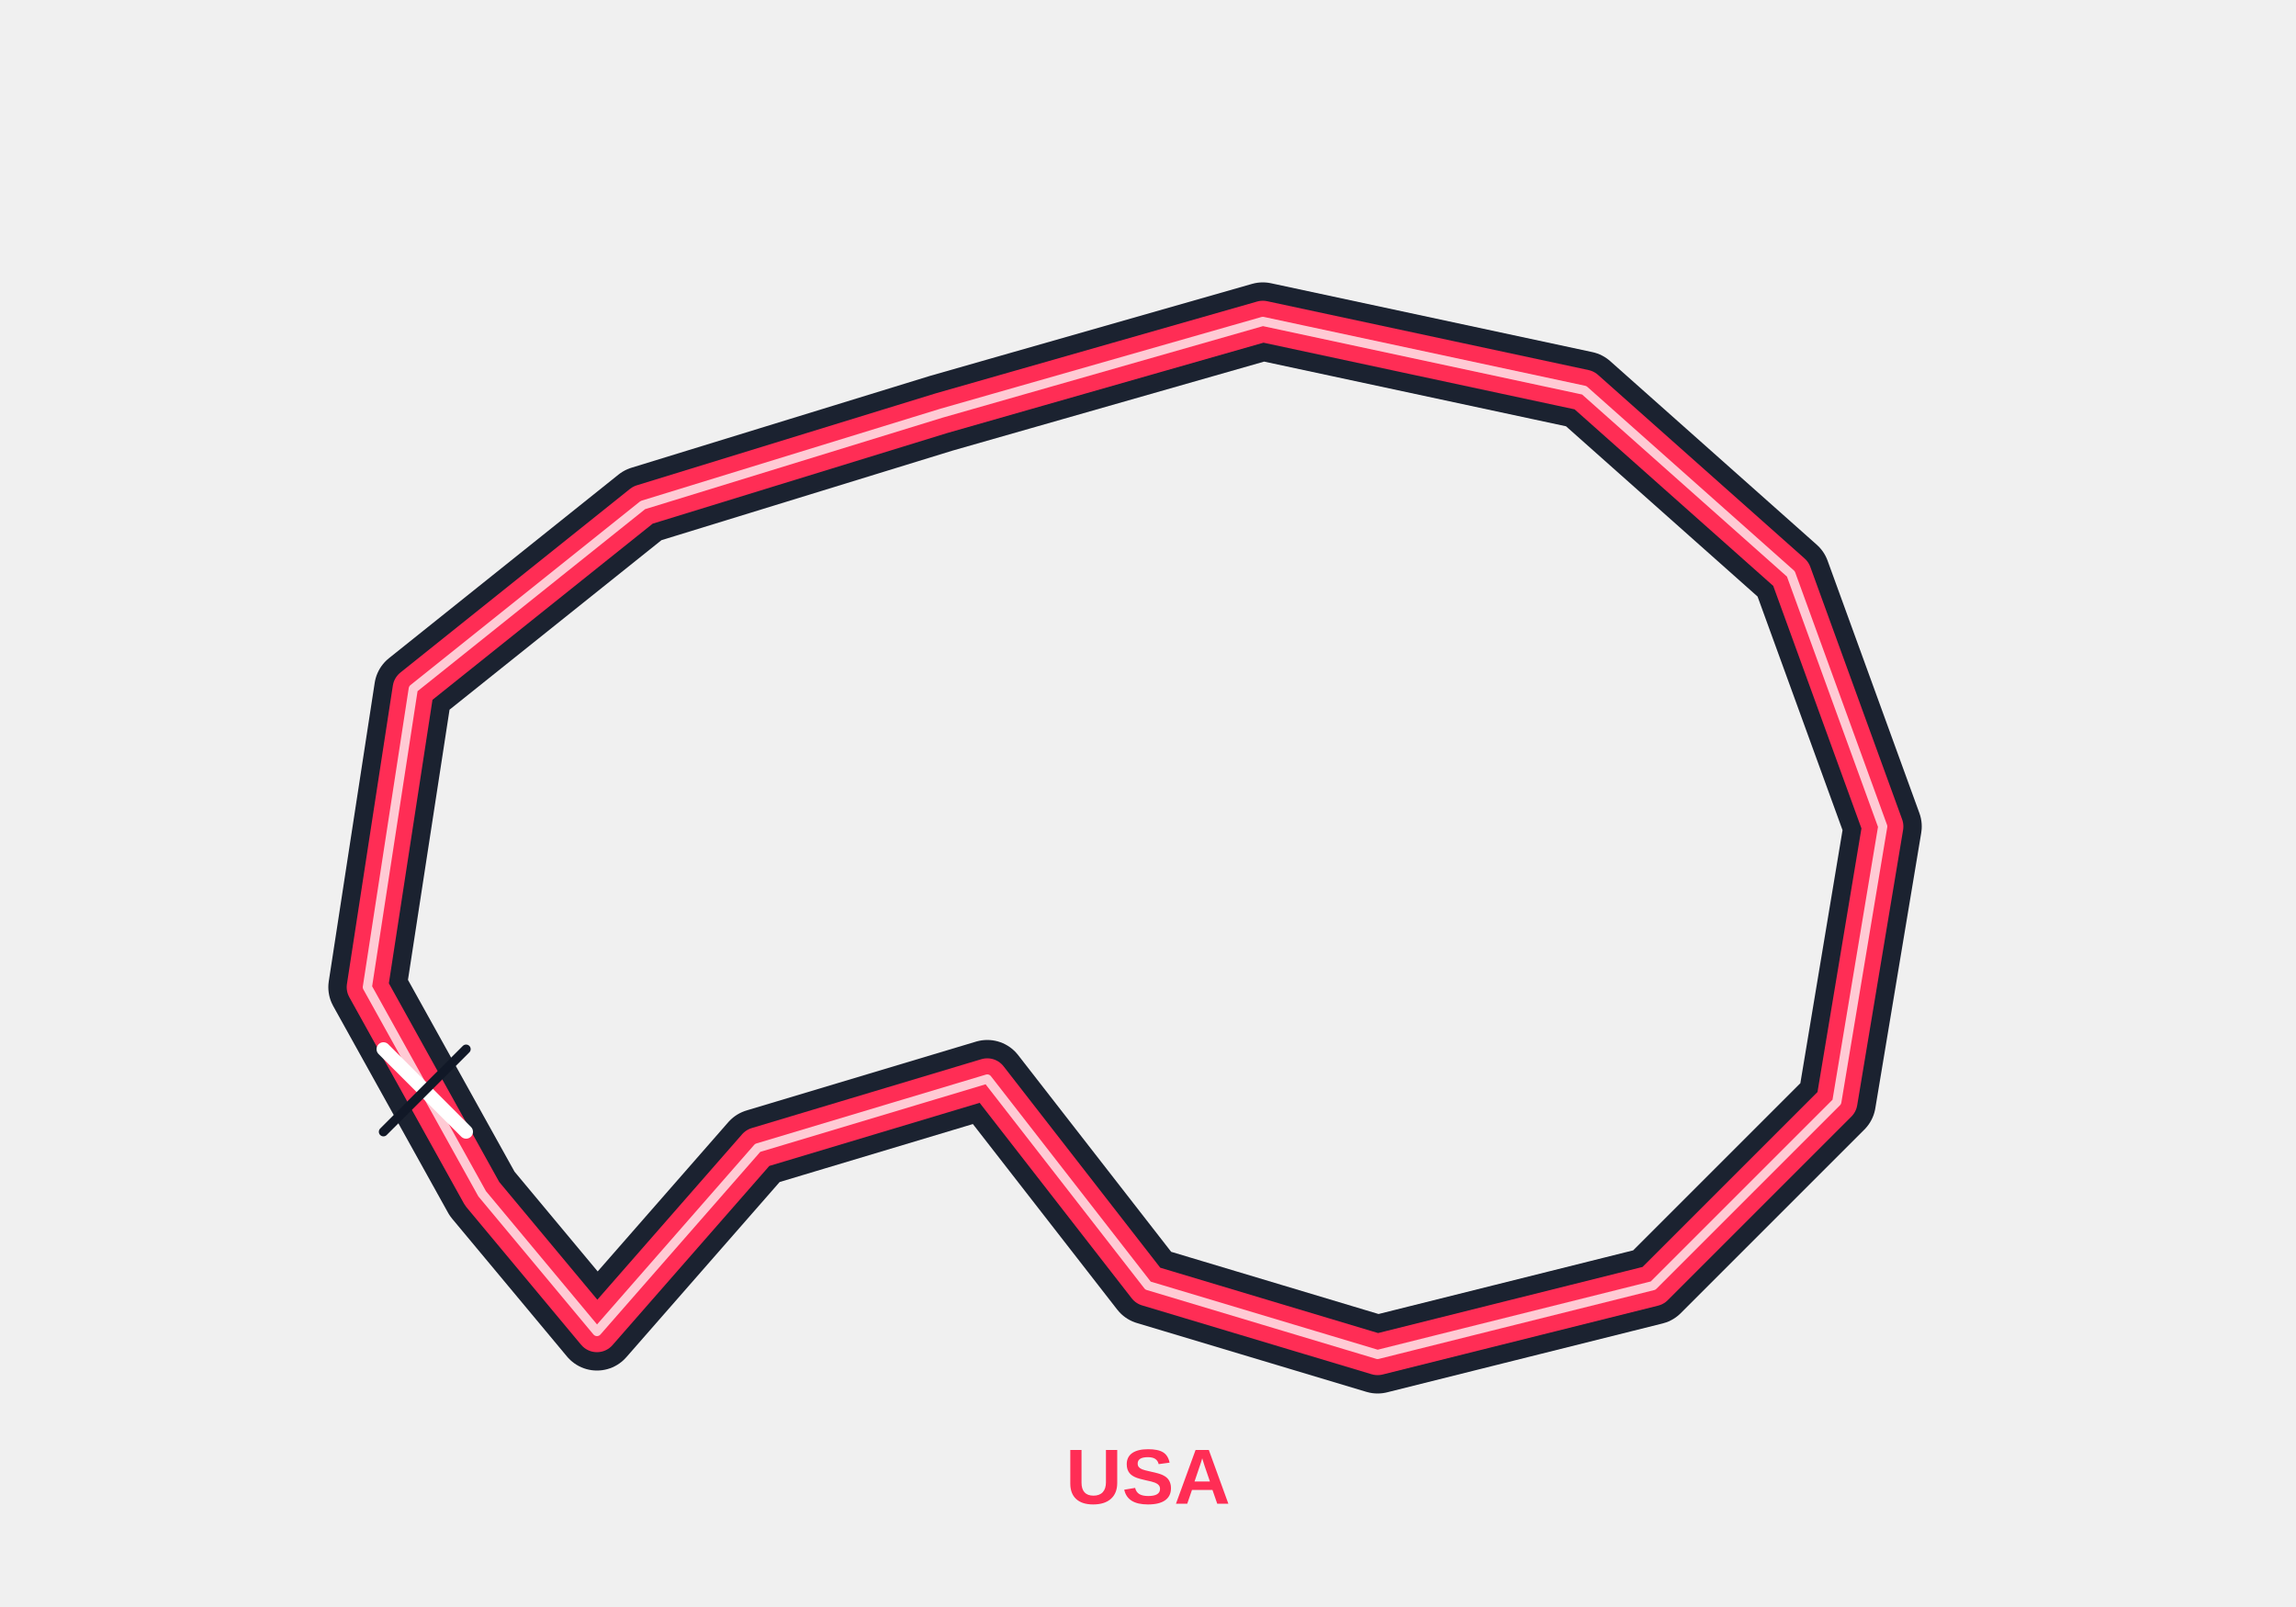
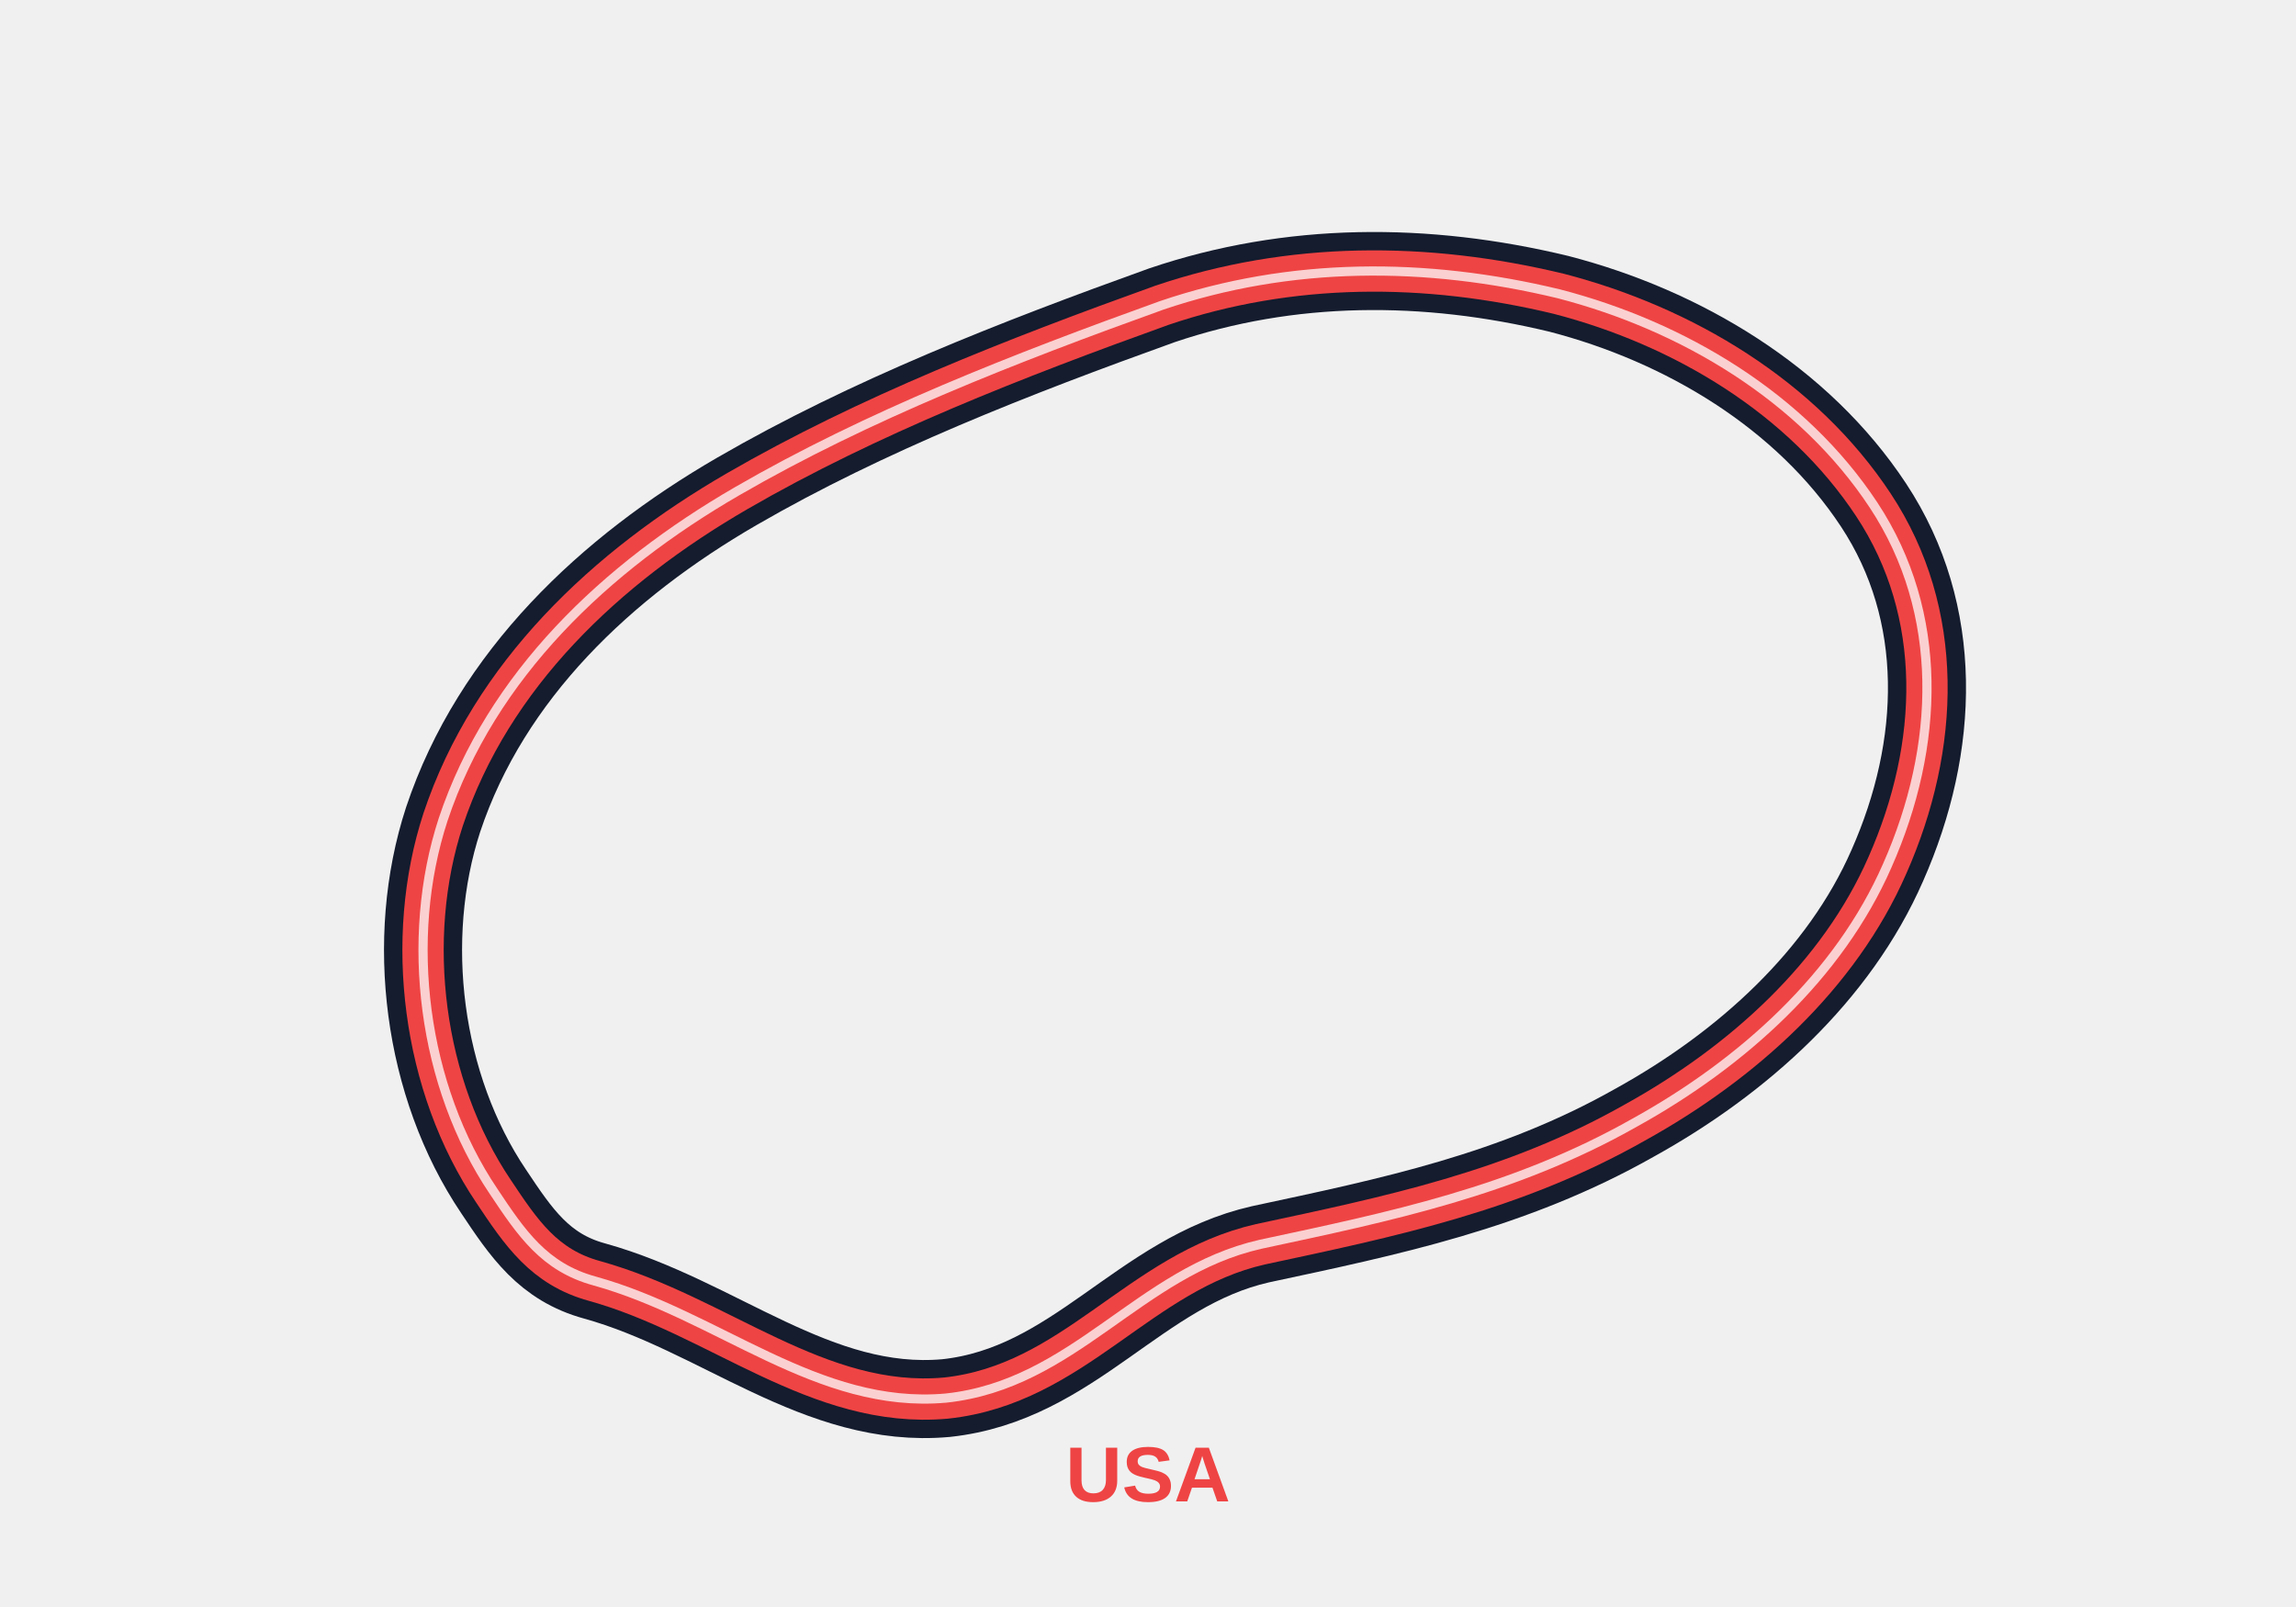
- <svg xmlns="http://www.w3.org/2000/svg" viewBox="0 0 1000 700" aria-label="USA track outline">
+ <svg xmlns="http://www.w3.org/2000/svg" viewBox="0 0 1000 700" aria-label="USA track layout">
  <rect width="1000" height="700" fill="transparent" />
-   <path d="M 210 520 L 160 430 L 180 300 L 280 220 L 410 180 L 550 140 L 690 170 L 780 250 L 820 360 L 800 480 L 720 560 L 600 590 L 500 560 L 430 470 L 330 500 L 260 580 Z" fill="none" stroke="#111827" stroke-width="34" stroke-linejoin="round" stroke-linecap="round" opacity="0.95" />
-   <path d="M 210 520 L 160 430 L 180 300 L 280 220 L 410 180 L 550 140 L 690 170 L 780 250 L 820 360 L 800 480 L 720 560 L 600 590 L 500 560 L 430 470 L 330 500 L 260 580 Z" fill="none" stroke="#ff2d55" stroke-width="18" stroke-linejoin="round" stroke-linecap="round" opacity="1" />
-   <path d="M 210 520 L 160 430 L 180 300 L 280 220 L 410 180 L 550 140 L 690 170 L 780 250 L 820 360 L 800 480 L 720 560 L 600 590 L 500 560 L 430 470 L 330 500 L 260 580 Z" fill="none" stroke="#ffffff" stroke-width="4" stroke-linejoin="round" stroke-linecap="round" opacity="0.75" />
-   <line x1="167.0" y1="457.0" x2="203.0" y2="493.0" stroke="#ffffff" stroke-width="6" stroke-linecap="round" opacity="1" />
-   <line x1="167.0" y1="493.0" x2="203.0" y2="457.0" stroke="#111827" stroke-width="4" stroke-linecap="round" opacity="1" />
-   <text x="500" y="655" text-anchor="middle" font-family="Arial, Helvetica, sans-serif" font-size="34" font-weight="700" fill="#ff2d55">USA</text>
+   <path d="M215,519 C184,473 176,409 193,357 C214,294 264,247 321,214 C378,181 442,156 506,133 C562,114 621,114 679,128 C733,142 785,173 816,220 C847,267 845,325 822,377 C801,425 759,463 712,489 C659,519 605,530 549,542 C496,554 468,603 412,609 C356,614 313,573 259,558 C237,552 227,537 215,519 Z" fill="none" stroke="#0f172a" stroke-width="34" stroke-linejoin="round" stroke-linecap="round" opacity="0.98" />
+   <path d="M215,519 C184,473 176,409 193,357 C214,294 264,247 321,214 C378,181 442,156 506,133 C562,114 621,114 679,128 C733,142 785,173 816,220 C847,267 845,325 822,377 C801,425 759,463 712,489 C659,519 605,530 549,542 C496,554 468,603 412,609 C356,614 313,573 259,558 C237,552 227,537 215,519 Z" fill="none" stroke="#ef4444" stroke-width="18" stroke-linejoin="round" stroke-linecap="round" opacity="1" />
+   <path d="M215,519 C184,473 176,409 193,357 C214,294 264,247 321,214 C378,181 442,156 506,133 C562,114 621,114 679,128 C733,142 785,173 816,220 C847,267 845,325 822,377 C801,425 759,463 712,489 C659,519 605,530 549,542 C496,554 468,603 412,609 C356,614 313,573 259,558 C237,552 227,537 215,519 Z" fill="none" stroke="#ffffff" stroke-width="4" stroke-linejoin="round" stroke-linecap="round" opacity="0.75" />
+   <text x="500" y="654" text-anchor="middle" font-family="Arial, Helvetica, sans-serif" font-size="34" font-weight="700" fill="#ef4444">USA</text>
</svg>
